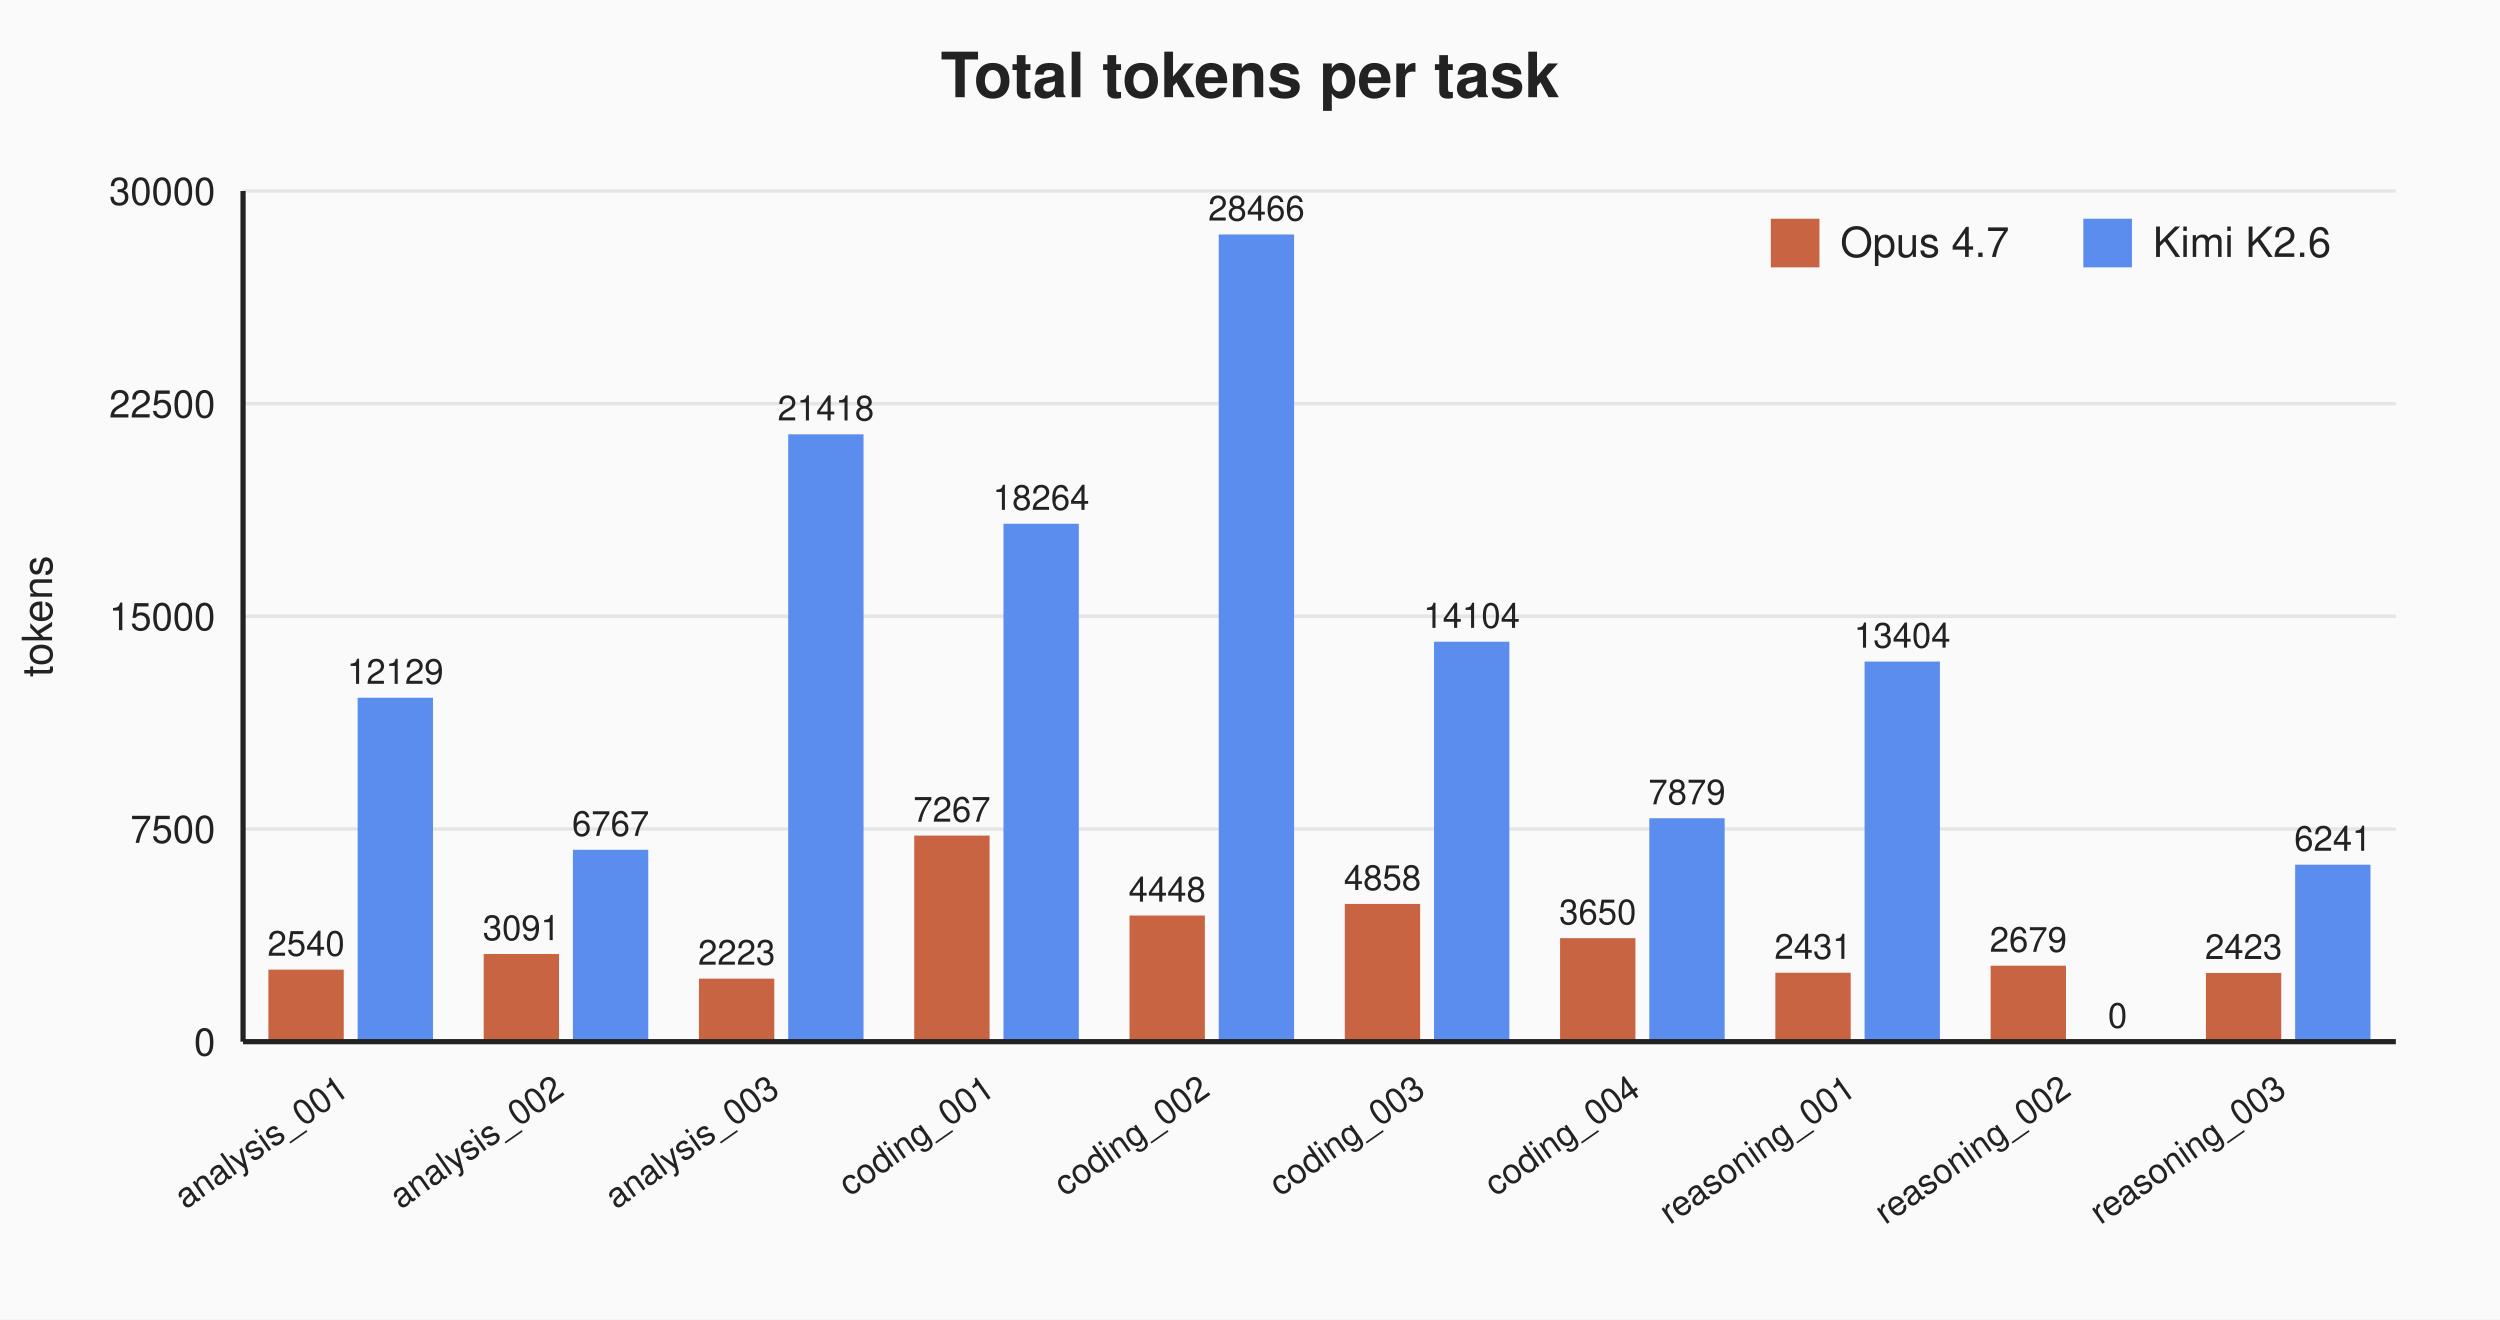
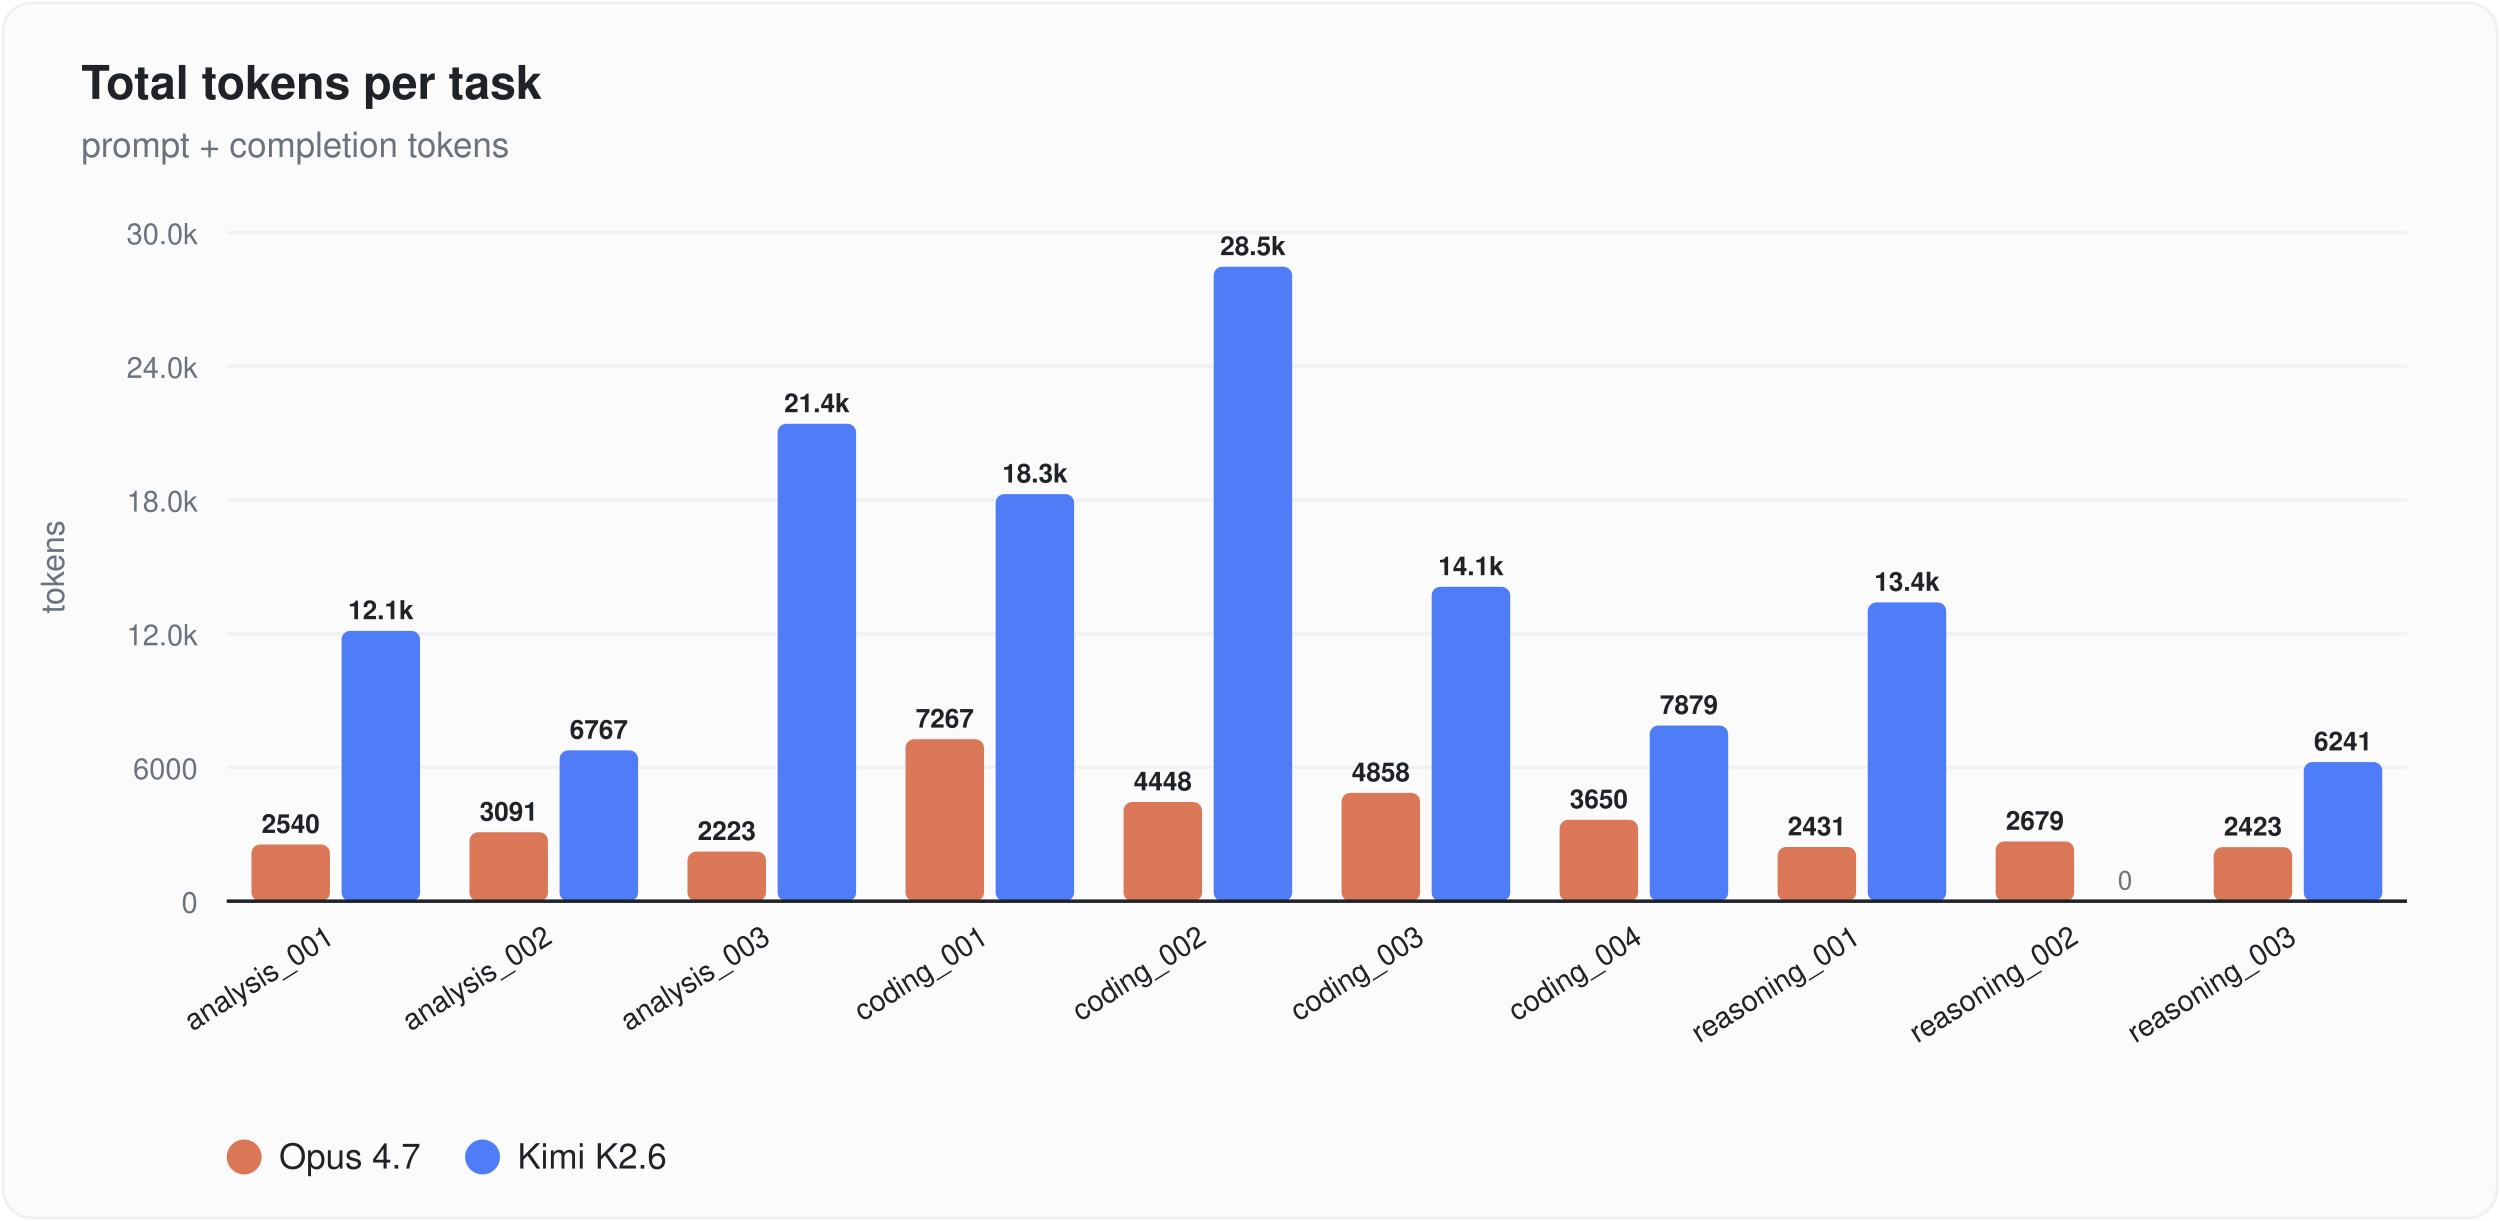
- <svg xmlns="http://www.w3.org/2000/svg" viewBox="0 0 720 380" width="720" height="380" font-family="-apple-system,Segoe UI,Helvetica,Arial,sans-serif">
-   <rect width="720" height="380" fill="#FAFAFA" />
-   <text x="360.0" y="28" text-anchor="middle" font-size="18" font-weight="600" fill="#222">Total tokens per task</text>
-   <line x1="70" y1="300.0" x2="690" y2="300.0" stroke="#E5E5E5" stroke-width="1" />
-   <text x="62" y="304.0" text-anchor="end" font-size="11" fill="#222">0</text>
-   <line x1="70" y1="238.75" x2="690" y2="238.75" stroke="#E5E5E5" stroke-width="1" />
-   <text x="62" y="242.75" text-anchor="end" font-size="11" fill="#222">7500</text>
-   <line x1="70" y1="177.5" x2="690" y2="177.5" stroke="#E5E5E5" stroke-width="1" />
-   <text x="62" y="181.5" text-anchor="end" font-size="11" fill="#222">15000</text>
-   <line x1="70" y1="116.25" x2="690" y2="116.25" stroke="#E5E5E5" stroke-width="1" />
-   <text x="62" y="120.25" text-anchor="end" font-size="11" fill="#222">22500</text>
-   <line x1="70" y1="55.0" x2="690" y2="55.0" stroke="#E5E5E5" stroke-width="1" />
-   <text x="62" y="59.0" text-anchor="end" font-size="11" fill="#222">30000</text>
-   <rect x="77.3" y="279.257" width="21.7" height="20.743" fill="#C96442" />
-   <rect x="103.0" y="200.947" width="21.7" height="99.053" fill="#5B8DEF" />
-   <text x="88.15" y="275.257" text-anchor="middle" font-size="10" fill="#222">2540</text>
-   <text x="113.85" y="196.947" text-anchor="middle" font-size="10" fill="#222">12129</text>
-   <text x="101.0" y="315" text-anchor="end" font-size="10" fill="#222" transform="rotate(-35 101.0 315)">analysis_001</text>
-   <rect x="139.3" y="274.757" width="21.7" height="25.243" fill="#C96442" />
-   <rect x="165.0" y="244.736" width="21.7" height="55.264" fill="#5B8DEF" />
-   <text x="150.15" y="270.757" text-anchor="middle" font-size="10" fill="#222">3091</text>
-   <text x="175.85" y="240.736" text-anchor="middle" font-size="10" fill="#222">6767</text>
-   <text x="163.0" y="315" text-anchor="end" font-size="10" fill="#222" transform="rotate(-35 163.0 315)">analysis_002</text>
-   <rect x="201.3" y="281.846" width="21.7" height="18.154" fill="#C96442" />
-   <rect x="227.0" y="125.086" width="21.7" height="174.914" fill="#5B8DEF" />
-   <text x="212.15" y="277.846" text-anchor="middle" font-size="10" fill="#222">2223</text>
-   <text x="237.85" y="121.086" text-anchor="middle" font-size="10" fill="#222">21418</text>
-   <text x="225.0" y="315" text-anchor="end" font-size="10" fill="#222" transform="rotate(-35 225.0 315)">analysis_003</text>
-   <rect x="263.3" y="240.653" width="21.7" height="59.347" fill="#C96442" />
-   <rect x="289.0" y="150.844" width="21.7" height="149.156" fill="#5B8DEF" />
-   <text x="274.15" y="236.653" text-anchor="middle" font-size="10" fill="#222">7267</text>
-   <text x="299.85" y="146.844" text-anchor="middle" font-size="10" fill="#222">18264</text>
-   <text x="287.0" y="315" text-anchor="end" font-size="10" fill="#222" transform="rotate(-35 287.0 315)">coding_001</text>
-   <rect x="325.3" y="263.675" width="21.7" height="36.325" fill="#C96442" />
-   <rect x="351.0" y="67.528" width="21.7" height="232.472" fill="#5B8DEF" />
-   <text x="336.15" y="259.675" text-anchor="middle" font-size="10" fill="#222">4448</text>
-   <text x="361.85" y="63.528" text-anchor="middle" font-size="10" fill="#222">28466</text>
-   <text x="349.0" y="315" text-anchor="end" font-size="10" fill="#222" transform="rotate(-35 349.0 315)">coding_002</text>
-   <rect x="387.3" y="260.326" width="21.7" height="39.674" fill="#C96442" />
-   <rect x="413.0" y="184.817" width="21.7" height="115.183" fill="#5B8DEF" />
-   <text x="398.15" y="256.326" text-anchor="middle" font-size="10" fill="#222">4858</text>
-   <text x="423.85" y="180.817" text-anchor="middle" font-size="10" fill="#222">14104</text>
-   <text x="411.0" y="315" text-anchor="end" font-size="10" fill="#222" transform="rotate(-35 411.0 315)">coding_003</text>
-   <rect x="449.3" y="270.192" width="21.7" height="29.808" fill="#C96442" />
-   <rect x="475.0" y="235.655" width="21.7" height="64.345" fill="#5B8DEF" />
-   <text x="460.15" y="266.192" text-anchor="middle" font-size="10" fill="#222">3650</text>
-   <text x="485.85" y="231.655" text-anchor="middle" font-size="10" fill="#222">7879</text>
-   <text x="473.0" y="315" text-anchor="end" font-size="10" fill="#222" transform="rotate(-35 473.0 315)">coding_004</text>
-   <rect x="511.3" y="280.147" width="21.7" height="19.853" fill="#C96442" />
-   <rect x="537.0" y="190.534" width="21.7" height="109.466" fill="#5B8DEF" />
-   <text x="522.15" y="276.147" text-anchor="middle" font-size="10" fill="#222">2431</text>
-   <text x="547.85" y="186.534" text-anchor="middle" font-size="10" fill="#222">13404</text>
-   <text x="535.0" y="315" text-anchor="end" font-size="10" fill="#222" transform="rotate(-35 535.0 315)">reasoning_001</text>
-   <rect x="573.3" y="278.121" width="21.7" height="21.879" fill="#C96442" />
-   <rect x="599.0" y="300.0" width="21.7" height="0.0" fill="#5B8DEF" />
-   <text x="584.15" y="274.121" text-anchor="middle" font-size="10" fill="#222">2679</text>
-   <text x="609.85" y="296.0" text-anchor="middle" font-size="10" fill="#222">0</text>
-   <text x="597.0" y="315" text-anchor="end" font-size="10" fill="#222" transform="rotate(-35 597.0 315)">reasoning_002</text>
-   <rect x="635.3" y="280.212" width="21.7" height="19.788" fill="#C96442" />
-   <rect x="661.0" y="249.032" width="21.7" height="50.968" fill="#5B8DEF" />
-   <text x="646.15" y="276.212" text-anchor="middle" font-size="10" fill="#222">2423</text>
-   <text x="671.85" y="245.032" text-anchor="middle" font-size="10" fill="#222">6241</text>
-   <text x="659.0" y="315" text-anchor="end" font-size="10" fill="#222" transform="rotate(-35 659.0 315)">reasoning_003</text>
-   <line x1="70" y1="300" x2="690" y2="300" stroke="#222" stroke-width="1.5" />
-   <line x1="70" y1="55" x2="70" y2="300" stroke="#222" stroke-width="1.5" />
-   <text x="15" y="177.5" text-anchor="middle" font-size="12" fill="#222" transform="rotate(-90 15 177.5)">tokens</text>
-   <rect x="510" y="63" width="14" height="14" fill="#C96442" />
-   <text x="530" y="74" font-size="12" fill="#222">Opus 4.7</text>
-   <rect x="600" y="63" width="14" height="14" fill="#5B8DEF" />
-   <text x="620" y="74" font-size="12" fill="#222">Kimi K2.6</text>
+ <svg xmlns="http://www.w3.org/2000/svg" viewBox="0 0 860 420" width="860" height="420" font-family="-apple-system,Segoe UI,Helvetica,Arial,sans-serif">
+   <rect width="860" height="420" fill="#FFFFFF" />
+   <rect x="1" y="1" width="858" height="418" rx="10" fill="#FBFBFB" stroke="#EEF0F3" stroke-width="1" />
+   <text x="28" y="34" font-size="16" font-weight="700" fill="#1F2328">Total tokens per task</text>
+   <text x="28" y="54" font-size="12" fill="#6A737D">prompt + completion tokens</text>
+   <line x1="78" y1="310.0" x2="828" y2="310.0" stroke="#EEF0F3" stroke-width="1" />
+   <text x="68" y="314.0" text-anchor="end" font-size="10" fill="#6A737D">0</text>
+   <line x1="78" y1="264.0" x2="828" y2="264.0" stroke="#EEF0F3" stroke-width="1" />
+   <text x="68" y="268.0" text-anchor="end" font-size="10" fill="#6A737D">6000</text>
+   <line x1="78" y1="218.0" x2="828" y2="218.0" stroke="#EEF0F3" stroke-width="1" />
+   <text x="68" y="222.0" text-anchor="end" font-size="10" fill="#6A737D">12.0k</text>
+   <line x1="78" y1="172.0" x2="828" y2="172.0" stroke="#EEF0F3" stroke-width="1" />
+   <text x="68" y="176.0" text-anchor="end" font-size="10" fill="#6A737D">18.0k</text>
+   <line x1="78" y1="126.0" x2="828" y2="126.0" stroke="#EEF0F3" stroke-width="1" />
+   <text x="68" y="130.0" text-anchor="end" font-size="10" fill="#6A737D">24.0k</text>
+   <line x1="78" y1="80.0" x2="828" y2="80.0" stroke="#EEF0F3" stroke-width="1" />
+   <text x="68" y="84.0" text-anchor="end" font-size="10" fill="#6A737D">30.0k</text>
+   <text x="22" y="195.0" text-anchor="middle" font-size="11" fill="#6A737D" transform="rotate(-90 22 195.0)">tokens</text>
+   <rect x="86.5" y="290.527" width="27.0" height="19.473" rx="3" fill="#D97757" />
+   <text x="100.0" y="286.527" text-anchor="middle" font-size="9" fill="#1F2328" font-weight="600">2540</text>
+   <rect x="117.5" y="217.011" width="27.0" height="92.989" rx="3" fill="#4F7CF7" />
+   <text x="131.0" y="213.011" text-anchor="middle" font-size="9" fill="#1F2328" font-weight="600">12.1k</text>
+   <text x="115.5" y="324" text-anchor="end" font-size="10" fill="#1F2328" transform="rotate(-32 115.5 324)">analysis_001</text>
+   <rect x="161.5" y="286.302" width="27.0" height="23.698" rx="3" fill="#D97757" />
+   <text x="175.0" y="282.302" text-anchor="middle" font-size="9" fill="#1F2328" font-weight="600">3091</text>
+   <rect x="192.5" y="258.12" width="27.0" height="51.88" rx="3" fill="#4F7CF7" />
+   <text x="206.0" y="254.12" text-anchor="middle" font-size="9" fill="#1F2328" font-weight="600">6767</text>
+   <text x="190.5" y="324" text-anchor="end" font-size="10" fill="#1F2328" transform="rotate(-32 190.5 324)">analysis_002</text>
+   <rect x="236.5" y="292.957" width="27.0" height="17.043" rx="3" fill="#D97757" />
+   <text x="250.0" y="288.957" text-anchor="middle" font-size="9" fill="#1F2328" font-weight="600">2223</text>
+   <rect x="267.5" y="145.795" width="27.0" height="164.205" rx="3" fill="#4F7CF7" />
+   <text x="281.0" y="141.795" text-anchor="middle" font-size="9" fill="#1F2328" font-weight="600">21.4k</text>
+   <text x="265.5" y="324" text-anchor="end" font-size="10" fill="#1F2328" transform="rotate(-32 265.5 324)">analysis_003</text>
+   <rect x="311.5" y="254.286" width="27.0" height="55.714" rx="3" fill="#D97757" />
+   <text x="325.0" y="250.286" text-anchor="middle" font-size="9" fill="#1F2328" font-weight="600">7267</text>
+   <rect x="342.5" y="169.976" width="27.0" height="140.024" rx="3" fill="#4F7CF7" />
+   <text x="356.0" y="165.976" text-anchor="middle" font-size="9" fill="#1F2328" font-weight="600">18.3k</text>
+   <text x="340.5" y="324" text-anchor="end" font-size="10" fill="#1F2328" transform="rotate(-32 340.5 324)">coding_001</text>
+   <rect x="386.5" y="275.899" width="27.0" height="34.101" rx="3" fill="#D97757" />
+   <text x="400.0" y="271.899" text-anchor="middle" font-size="9" fill="#1F2328" font-weight="600">4448</text>
+   <rect x="417.5" y="91.761" width="27.0" height="218.239" rx="3" fill="#4F7CF7" />
+   <text x="431.0" y="87.761" text-anchor="middle" font-size="9" fill="#1F2328" font-weight="600">28.5k</text>
+   <text x="415.5" y="324" text-anchor="end" font-size="10" fill="#1F2328" transform="rotate(-32 415.5 324)">coding_002</text>
+   <rect x="461.5" y="272.755" width="27.0" height="37.245" rx="3" fill="#D97757" />
+   <text x="475.0" y="268.755" text-anchor="middle" font-size="9" fill="#1F2328" font-weight="600">4858</text>
+   <rect x="492.5" y="201.869" width="27.0" height="108.131" rx="3" fill="#4F7CF7" />
+   <text x="506.0" y="197.869" text-anchor="middle" font-size="9" fill="#1F2328" font-weight="600">14.1k</text>
+   <text x="490.5" y="324" text-anchor="end" font-size="10" fill="#1F2328" transform="rotate(-32 490.5 324)">coding_003</text>
+   <rect x="536.5" y="282.017" width="27.0" height="27.983" rx="3" fill="#D97757" />
+   <text x="550.0" y="278.017" text-anchor="middle" font-size="9" fill="#1F2328" font-weight="600">3650</text>
+   <rect x="567.5" y="249.594" width="27.0" height="60.406" rx="3" fill="#4F7CF7" />
+   <text x="581.0" y="245.594" text-anchor="middle" font-size="9" fill="#1F2328" font-weight="600">7879</text>
+   <text x="565.5" y="324" text-anchor="end" font-size="10" fill="#1F2328" transform="rotate(-32 565.5 324)">coding_004</text>
+   <rect x="611.5" y="291.362" width="27.0" height="18.638" rx="3" fill="#D97757" />
+   <text x="625.0" y="287.362" text-anchor="middle" font-size="9" fill="#1F2328" font-weight="600">2431</text>
+   <rect x="642.5" y="207.236" width="27.0" height="102.764" rx="3" fill="#4F7CF7" />
+   <text x="656.0" y="203.236" text-anchor="middle" font-size="9" fill="#1F2328" font-weight="600">13.4k</text>
+   <text x="640.5" y="324" text-anchor="end" font-size="10" fill="#1F2328" transform="rotate(-32 640.5 324)">reasoning_001</text>
+   <rect x="686.5" y="289.461" width="27.0" height="20.539" rx="3" fill="#D97757" />
+   <text x="700.0" y="285.461" text-anchor="middle" font-size="9" fill="#1F2328" font-weight="600">2679</text>
+   <rect x="717.5" y="310.0" width="27.0" height="0.1" rx="3" fill="#4F7CF7" />
+   <text x="731.0" y="306.0" text-anchor="middle" font-size="9" fill="#6A737D">0</text>
+   <text x="715.5" y="324" text-anchor="end" font-size="10" fill="#1F2328" transform="rotate(-32 715.5 324)">reasoning_002</text>
+   <rect x="761.5" y="291.424" width="27.0" height="18.576" rx="3" fill="#D97757" />
+   <text x="775.0" y="287.424" text-anchor="middle" font-size="9" fill="#1F2328" font-weight="600">2423</text>
+   <rect x="792.5" y="262.152" width="27.0" height="47.848" rx="3" fill="#4F7CF7" />
+   <text x="806.0" y="258.152" text-anchor="middle" font-size="9" fill="#1F2328" font-weight="600">6241</text>
+   <text x="790.5" y="324" text-anchor="end" font-size="10" fill="#1F2328" transform="rotate(-32 790.5 324)">reasoning_003</text>
+   <line x1="78" y1="310" x2="828" y2="310" stroke="#1F2328" stroke-width="1.2" />
+   <circle cx="84" cy="398" r="6" fill="#D97757" />
+   <text x="96" y="402" font-size="12" fill="#1F2328">Opus 4.7</text>
+   <circle cx="166" cy="398" r="6" fill="#4F7CF7" />
+   <text x="178" y="402" font-size="12" fill="#1F2328">Kimi K2.6</text>
</svg>
